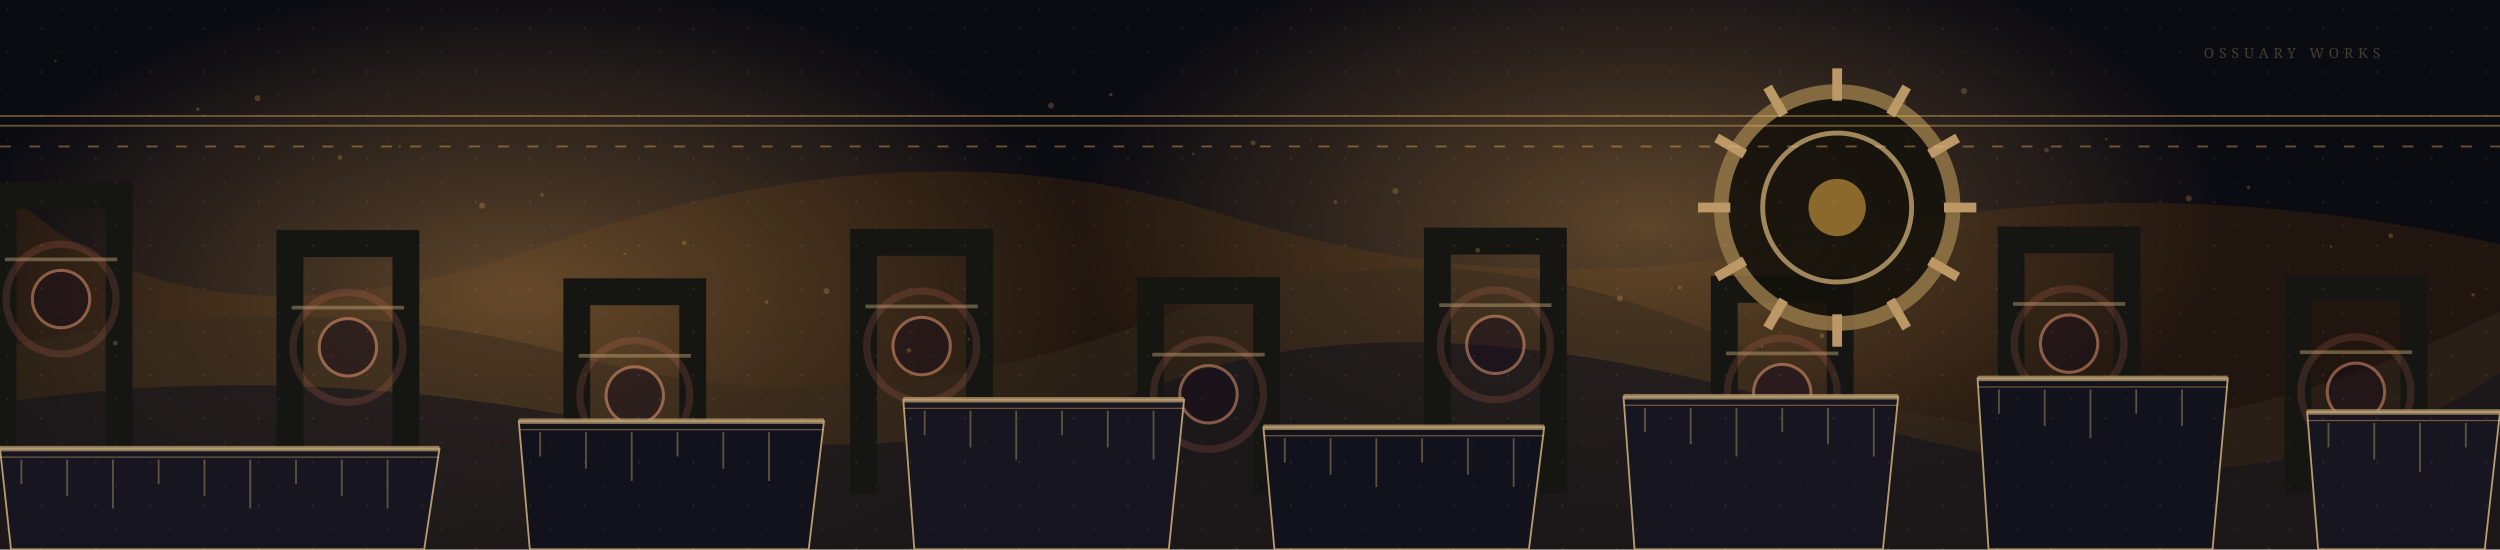
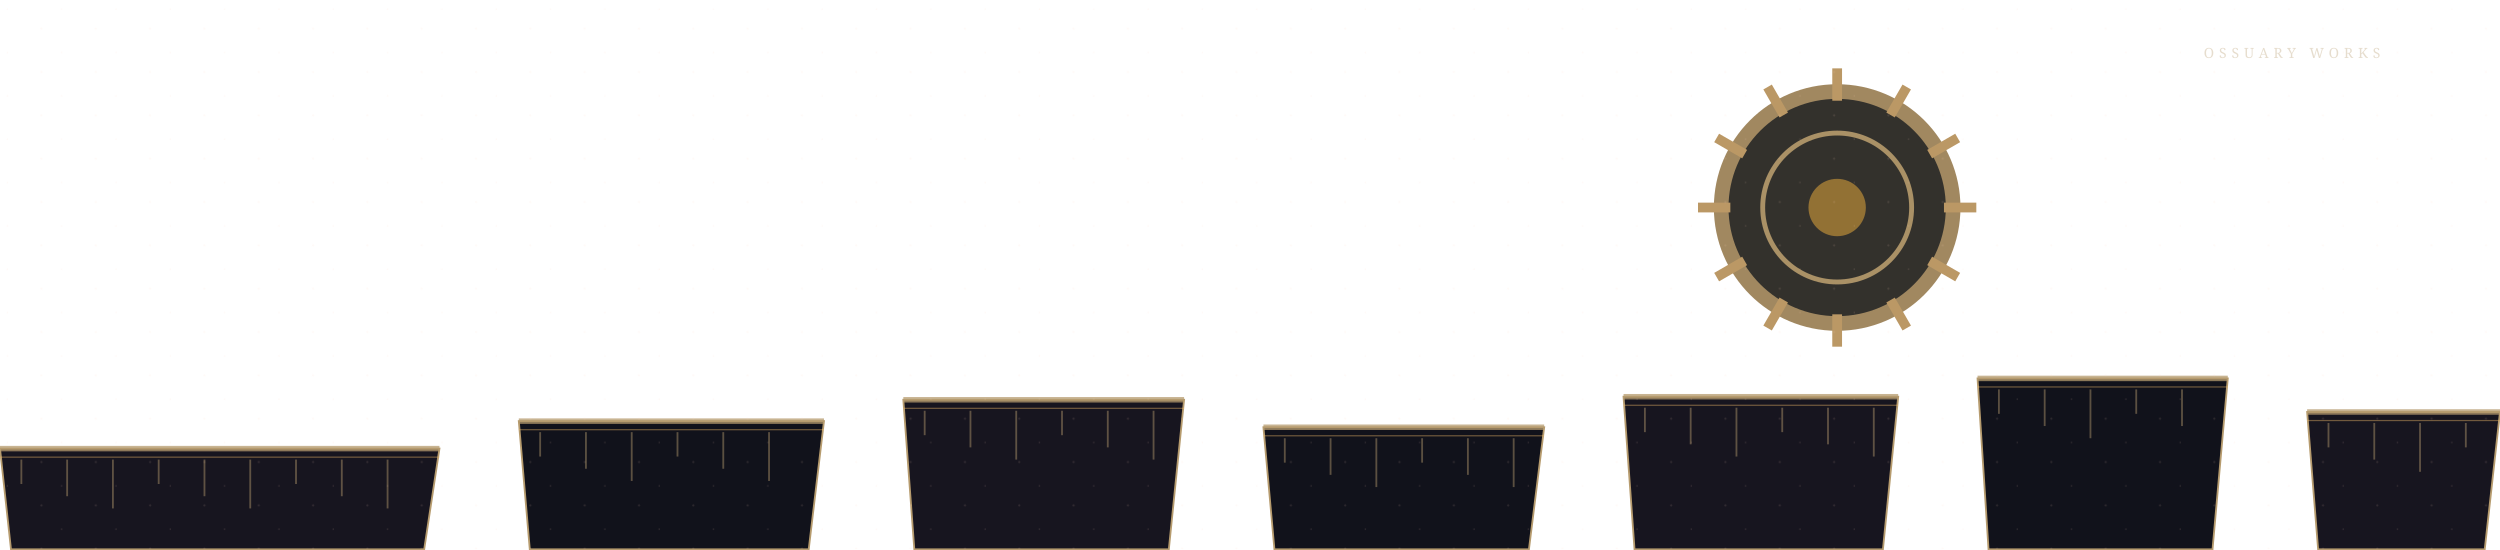
<svg xmlns="http://www.w3.org/2000/svg" viewBox="0 0 4096 900" width="4096" height="900">
  <defs>
    <radialGradient id="haze">
      <stop stop-color="#8a6437" stop-opacity=".65" />
      <stop offset="1" stop-color="#8a6437" stop-opacity="0" />
    </radialGradient>
    <radialGradient id="core">
      <stop stop-color="#ffca95" stop-opacity=".7" />
      <stop offset=".35" stop-color="#a81036" stop-opacity=".5" />
      <stop offset="1" stop-color="#a81036" stop-opacity="0" />
    </radialGradient>
    <linearGradient id="glass">
      <stop stop-color="#e77d9a" stop-opacity=".13" />
      <stop offset=".5" stop-color="#f4baba" stop-opacity=".4" />
      <stop offset="1" stop-color="#4a2b5e" stop-opacity=".12" />
    </linearGradient>
    <radialGradient id="lens">
      <stop stop-color="#ed4358" stop-opacity=".58" />
      <stop offset="1" stop-color="#431c32" stop-opacity=".1" />
    </radialGradient>
    <pattern id="grain" width="89" height="71" patternUnits="userSpaceOnUse">
      <circle cx="12" cy="15" r="1.2" fill="#ffd4bf" opacity=".16" />
      <circle cx="68" cy="47" r="1.8" fill="#ffd4bf" opacity=".11" />
    </pattern>
  </defs>
-   <rect width="4096" height="900" fill="#21160f" />
-   <path d="M0 0 H4096 V400 Q3500 270 3000 390 T2000 350 T900 400 T0 300Z" fill="#090a12" opacity=".95" />
-   <ellipse cx="850" cy="480" rx="950" ry="510" fill="url(#haze)" />
-   <ellipse cx="2700" cy="370" rx="950" ry="490" fill="url(#haze)" />
-   <path d="M0 570 Q500 460 950 585 T1900 520 T2900 590 T4096 510 V900 H0Z" fill="#35291e" opacity=".48" />
-   <path d="M0 660 Q470 590 980 690 T1900 630 T3000 680 T4096 610 V900 H0Z" fill="#11111c" opacity=".58" />
-   <path d="M5 810 V320 H195 V810" fill="none" stroke="#151512" stroke-width="44" />
-   <path d="M8 425 H192" stroke="#b69b6e" stroke-width="6" opacity=".5" />
-   <circle cx="100" cy="490" r="90" fill="none" stroke="#e47564" stroke-width="12" opacity=".17" />
-   <circle cx="100" cy="490" r="47" fill="#190c1b" stroke="#f4a07c" stroke-width="5" opacity=".48" />
-   <path d="M475 810 V399 H665 V810" fill="none" stroke="#151512" stroke-width="44" />
-   <path d="M478 504 H662" stroke="#b69b6e" stroke-width="6" opacity=".5" />
-   <circle cx="570" cy="569" r="90" fill="none" stroke="#e47564" stroke-width="12" opacity=".17" />
-   <circle cx="570" cy="569" r="47" fill="#190c1b" stroke="#f4a07c" stroke-width="5" opacity=".48" />
-   <path d="M945 810 V478 H1135 V810" fill="none" stroke="#151512" stroke-width="44" />
-   <path d="M948 583 H1132" stroke="#b69b6e" stroke-width="6" opacity=".5" />
-   <circle cx="1040" cy="648" r="90" fill="none" stroke="#e47564" stroke-width="12" opacity=".17" />
-   <circle cx="1040" cy="648" r="47" fill="#190c1b" stroke="#f4a07c" stroke-width="5" opacity=".48" />
-   <path d="M1415 810 V397 H1605 V810" fill="none" stroke="#151512" stroke-width="44" />
-   <path d="M1418 502 H1602" stroke="#b69b6e" stroke-width="6" opacity=".5" />
-   <circle cx="1510" cy="567" r="90" fill="none" stroke="#e47564" stroke-width="12" opacity=".17" />
-   <circle cx="1510" cy="567" r="47" fill="#190c1b" stroke="#f4a07c" stroke-width="5" opacity=".48" />
-   <path d="M1885 810 V476 H2075 V810" fill="none" stroke="#151512" stroke-width="44" />
-   <path d="M1888 581 H2072" stroke="#b69b6e" stroke-width="6" opacity=".5" />
-   <circle cx="1980" cy="646" r="90" fill="none" stroke="#e47564" stroke-width="12" opacity=".17" />
-   <circle cx="1980" cy="646" r="47" fill="#190c1b" stroke="#f4a07c" stroke-width="5" opacity=".48" />
-   <path d="M2355 810 V395 H2545 V810" fill="none" stroke="#151512" stroke-width="44" />
-   <path d="M2358 500 H2542" stroke="#b69b6e" stroke-width="6" opacity=".5" />
-   <circle cx="2450" cy="565" r="90" fill="none" stroke="#e47564" stroke-width="12" opacity=".17" />
-   <circle cx="2450" cy="565" r="47" fill="#190c1b" stroke="#f4a07c" stroke-width="5" opacity=".48" />
-   <path d="M2825 810 V474 H3015 V810" fill="none" stroke="#151512" stroke-width="44" />
-   <path d="M2828 579 H3012" stroke="#b69b6e" stroke-width="6" opacity=".5" />
-   <circle cx="2920" cy="644" r="90" fill="none" stroke="#e47564" stroke-width="12" opacity=".17" />
-   <circle cx="2920" cy="644" r="47" fill="#190c1b" stroke="#f4a07c" stroke-width="5" opacity=".48" />
-   <path d="M3295 810 V393 H3485 V810" fill="none" stroke="#151512" stroke-width="44" />
-   <path d="M3298 498 H3482" stroke="#b69b6e" stroke-width="6" opacity=".5" />
-   <circle cx="3390" cy="563" r="90" fill="none" stroke="#e47564" stroke-width="12" opacity=".17" />
-   <circle cx="3390" cy="563" r="47" fill="#190c1b" stroke="#f4a07c" stroke-width="5" opacity=".48" />
-   <path d="M3765 810 V472 H3955 V810" fill="none" stroke="#151512" stroke-width="44" />
-   <path d="M3768 577 H3952" stroke="#b69b6e" stroke-width="6" opacity=".5" />
-   <circle cx="3860" cy="642" r="90" fill="none" stroke="#e47564" stroke-width="12" opacity=".17" />
-   <circle cx="3860" cy="642" r="47" fill="#190c1b" stroke="#f4a07c" stroke-width="5" opacity=".48" />
-   <path d="M4235 810 V391 H4425 V810" fill="none" stroke="#151512" stroke-width="44" />
-   <path d="M4238 496 H4422" stroke="#b69b6e" stroke-width="6" opacity=".5" />
-   <circle cx="4330" cy="561" r="90" fill="none" stroke="#e47564" stroke-width="12" opacity=".17" />
-   <circle cx="4330" cy="561" r="47" fill="#190c1b" stroke="#f4a07c" stroke-width="5" opacity=".48" />
  <g transform="translate(3010 340)">
    <circle r="190" fill="#12100b" stroke="#927547" stroke-width="24" opacity=".86" />
    <circle r="122" fill="none" stroke="#e9c485" stroke-width="8" opacity=".65" />
    <circle r="47" fill="#b78938" opacity=".72" />
    <path d="M175 0 L228 0" stroke="#bb9865" stroke-width="16" />
    <path d="M151.554 87.5 L197.454 114" stroke="#bb9865" stroke-width="16" />
    <path d="M87.5 151.554 L114 197.454" stroke="#bb9865" stroke-width="16" />
    <path d="M1.0715659492539341e-14 175 L1.3960973510279826e-14 228" stroke="#bb9865" stroke-width="16" />
    <path d="M-87.5 151.554 L-114 197.454" stroke="#bb9865" stroke-width="16" />
    <path d="M-151.554 87.5 L-197.454 114" stroke="#bb9865" stroke-width="16" />
    <path d="M-175 2.1431318985078682e-14 L-228 2.7921947020559652e-14" stroke="#bb9865" stroke-width="16" />
    <path d="M-151.554 -87.5 L-197.454 -114" stroke="#bb9865" stroke-width="16" />
    <path d="M-87.5 -151.554 L-114 -197.454" stroke="#bb9865" stroke-width="16" />
    <path d="M-3.214697847761802e-14 -175 L-4.188292053083948e-14 -228" stroke="#bb9865" stroke-width="16" />
    <path d="M87.5 -151.554 L114 -197.454" stroke="#bb9865" stroke-width="16" />
    <path d="M151.554 -87.5 L197.454 -114" stroke="#bb9865" stroke-width="16" />
-   </g>
-   <g stroke="#f0ba68" stroke-width="3" opacity=".4">
-     <path d="M0 190 H4096 M0 206 H4096" />
-     <path d="M0 240 H4096" stroke-dasharray="18 30" />
-   </g>
-   <g fill="#f0ba68" opacity=".23">
-     <circle cx="91" cy="100" r="2" />
-     <circle cx="324" cy="179" r="3" />
-     <circle cx="557" cy="258" r="4" />
-     <circle cx="790" cy="337" r="5" />
-     <circle cx="1023" cy="416" r="2" />
-     <circle cx="1256" cy="495" r="3" />
-     <circle cx="1489" cy="574" r="4" />
-     <circle cx="1722" cy="173" r="5" />
-     <circle cx="1955" cy="252" r="2" />
-     <circle cx="2188" cy="331" r="3" />
-     <circle cx="2421" cy="410" r="4" />
-     <circle cx="2654" cy="489" r="5" />
-     <circle cx="2887" cy="568" r="2" />
-     <circle cx="3120" cy="167" r="3" />
-     <circle cx="3353" cy="246" r="4" />
-     <circle cx="3586" cy="325" r="5" />
-     <circle cx="3819" cy="404" r="2" />
-     <circle cx="4052" cy="483" r="3" />
-     <circle cx="189" cy="562" r="4" />
-     <circle cx="422" cy="161" r="5" />
-     <circle cx="655" cy="240" r="2" />
-     <circle cx="888" cy="319" r="3" />
-     <circle cx="1121" cy="398" r="4" />
-     <circle cx="1354" cy="477" r="5" />
-     <circle cx="1587" cy="556" r="2" />
-     <circle cx="1820" cy="155" r="3" />
-     <circle cx="2053" cy="234" r="4" />
-     <circle cx="2286" cy="313" r="5" />
-     <circle cx="2519" cy="392" r="2" />
-     <circle cx="2752" cy="471" r="3" />
-     <circle cx="2985" cy="550" r="4" />
-     <circle cx="3218" cy="149" r="5" />
-     <circle cx="3451" cy="228" r="2" />
-     <circle cx="3684" cy="307" r="3" />
-     <circle cx="3917" cy="386" r="4" />
  </g>
  <path d="M0 735 L720 735 L695 900 L18 900Z" fill="#17151f" stroke="#b69b6e" stroke-width="3" />
  <path d="M0 735 H720" stroke="#b69b6e" stroke-width="9" opacity=".75" />
  <path d="M0 749 H720" stroke="#f0ba68" stroke-width="2" opacity=".42" />
  <path d="M35 753 v40" stroke="#b69b6e" stroke-width="3" opacity=".45" />
  <path d="M110 753 v60" stroke="#b69b6e" stroke-width="3" opacity=".45" />
  <path d="M185 753 v80" stroke="#b69b6e" stroke-width="3" opacity=".45" />
  <path d="M260 753 v40" stroke="#b69b6e" stroke-width="3" opacity=".45" />
  <path d="M335 753 v60" stroke="#b69b6e" stroke-width="3" opacity=".45" />
  <path d="M410 753 v80" stroke="#b69b6e" stroke-width="3" opacity=".45" />
  <path d="M485 753 v40" stroke="#b69b6e" stroke-width="3" opacity=".45" />
  <path d="M560 753 v60" stroke="#b69b6e" stroke-width="3" opacity=".45" />
  <path d="M635 753 v80" stroke="#b69b6e" stroke-width="3" opacity=".45" />
  <path d="M850 690 L1350 690 L1325 900 L868 900Z" fill="#11121b" stroke="#b69b6e" stroke-width="3" />
  <path d="M850 690 H1350" stroke="#b69b6e" stroke-width="9" opacity=".75" />
  <path d="M850 704 H1350" stroke="#f0ba68" stroke-width="2" opacity=".42" />
  <path d="M885 708 v40" stroke="#b69b6e" stroke-width="3" opacity=".45" />
  <path d="M960 708 v60" stroke="#b69b6e" stroke-width="3" opacity=".45" />
  <path d="M1035 708 v80" stroke="#b69b6e" stroke-width="3" opacity=".45" />
  <path d="M1110 708 v40" stroke="#b69b6e" stroke-width="3" opacity=".45" />
  <path d="M1185 708 v60" stroke="#b69b6e" stroke-width="3" opacity=".45" />
  <path d="M1260 708 v80" stroke="#b69b6e" stroke-width="3" opacity=".45" />
  <path d="M1480 655 L1940 655 L1915 900 L1498 900Z" fill="#17151f" stroke="#b69b6e" stroke-width="3" />
  <path d="M1480 655 H1940" stroke="#b69b6e" stroke-width="9" opacity=".75" />
  <path d="M1480 669 H1940" stroke="#f0ba68" stroke-width="2" opacity=".42" />
  <path d="M1515 673 v40" stroke="#b69b6e" stroke-width="3" opacity=".45" />
  <path d="M1590 673 v60" stroke="#b69b6e" stroke-width="3" opacity=".45" />
  <path d="M1665 673 v80" stroke="#b69b6e" stroke-width="3" opacity=".45" />
  <path d="M1740 673 v40" stroke="#b69b6e" stroke-width="3" opacity=".45" />
  <path d="M1815 673 v60" stroke="#b69b6e" stroke-width="3" opacity=".45" />
  <path d="M1890 673 v80" stroke="#b69b6e" stroke-width="3" opacity=".45" />
  <path d="M2070 700 L2530 700 L2505 900 L2088 900Z" fill="#11121b" stroke="#b69b6e" stroke-width="3" />
  <path d="M2070 700 H2530" stroke="#b69b6e" stroke-width="9" opacity=".75" />
  <path d="M2070 714 H2530" stroke="#f0ba68" stroke-width="2" opacity=".42" />
  <path d="M2105 718 v40" stroke="#b69b6e" stroke-width="3" opacity=".45" />
  <path d="M2180 718 v60" stroke="#b69b6e" stroke-width="3" opacity=".45" />
  <path d="M2255 718 v80" stroke="#b69b6e" stroke-width="3" opacity=".45" />
  <path d="M2330 718 v40" stroke="#b69b6e" stroke-width="3" opacity=".45" />
  <path d="M2405 718 v60" stroke="#b69b6e" stroke-width="3" opacity=".45" />
  <path d="M2480 718 v80" stroke="#b69b6e" stroke-width="3" opacity=".45" />
  <path d="M2660 650 L3110 650 L3085 900 L2678 900Z" fill="#17151f" stroke="#b69b6e" stroke-width="3" />
  <path d="M2660 650 H3110" stroke="#b69b6e" stroke-width="9" opacity=".75" />
  <path d="M2660 664 H3110" stroke="#f0ba68" stroke-width="2" opacity=".42" />
  <path d="M2695 668 v40" stroke="#b69b6e" stroke-width="3" opacity=".45" />
  <path d="M2770 668 v60" stroke="#b69b6e" stroke-width="3" opacity=".45" />
  <path d="M2845 668 v80" stroke="#b69b6e" stroke-width="3" opacity=".45" />
  <path d="M2920 668 v40" stroke="#b69b6e" stroke-width="3" opacity=".45" />
  <path d="M2995 668 v60" stroke="#b69b6e" stroke-width="3" opacity=".45" />
  <path d="M3070 668 v80" stroke="#b69b6e" stroke-width="3" opacity=".45" />
  <path d="M3240 620 L3650 620 L3625 900 L3258 900Z" fill="#11121b" stroke="#b69b6e" stroke-width="3" />
  <path d="M3240 620 H3650" stroke="#b69b6e" stroke-width="9" opacity=".75" />
  <path d="M3240 634 H3650" stroke="#f0ba68" stroke-width="2" opacity=".42" />
  <path d="M3275 638 v40" stroke="#b69b6e" stroke-width="3" opacity=".45" />
  <path d="M3350 638 v60" stroke="#b69b6e" stroke-width="3" opacity=".45" />
  <path d="M3425 638 v80" stroke="#b69b6e" stroke-width="3" opacity=".45" />
  <path d="M3500 638 v40" stroke="#b69b6e" stroke-width="3" opacity=".45" />
  <path d="M3575 638 v60" stroke="#b69b6e" stroke-width="3" opacity=".45" />
  <path d="M3780 675 L4096 675 L4071 900 L3798 900Z" fill="#17151f" stroke="#b69b6e" stroke-width="3" />
  <path d="M3780 675 H4096" stroke="#b69b6e" stroke-width="9" opacity=".75" />
  <path d="M3780 689 H4096" stroke="#f0ba68" stroke-width="2" opacity=".42" />
  <path d="M3815 693 v40" stroke="#b69b6e" stroke-width="3" opacity=".45" />
  <path d="M3890 693 v60" stroke="#b69b6e" stroke-width="3" opacity=".45" />
  <path d="M3965 693 v80" stroke="#b69b6e" stroke-width="3" opacity=".45" />
  <path d="M4040 693 v40" stroke="#b69b6e" stroke-width="3" opacity=".45" />
  <rect width="4096" height="900" fill="url(#grain)" />
  <text x="3900" y="95" text-anchor="end" font-family="Georgia, serif" font-size="23" letter-spacing="8" fill="#b69b6e" opacity=".34">OSSUARY WORKS</text>
</svg>
